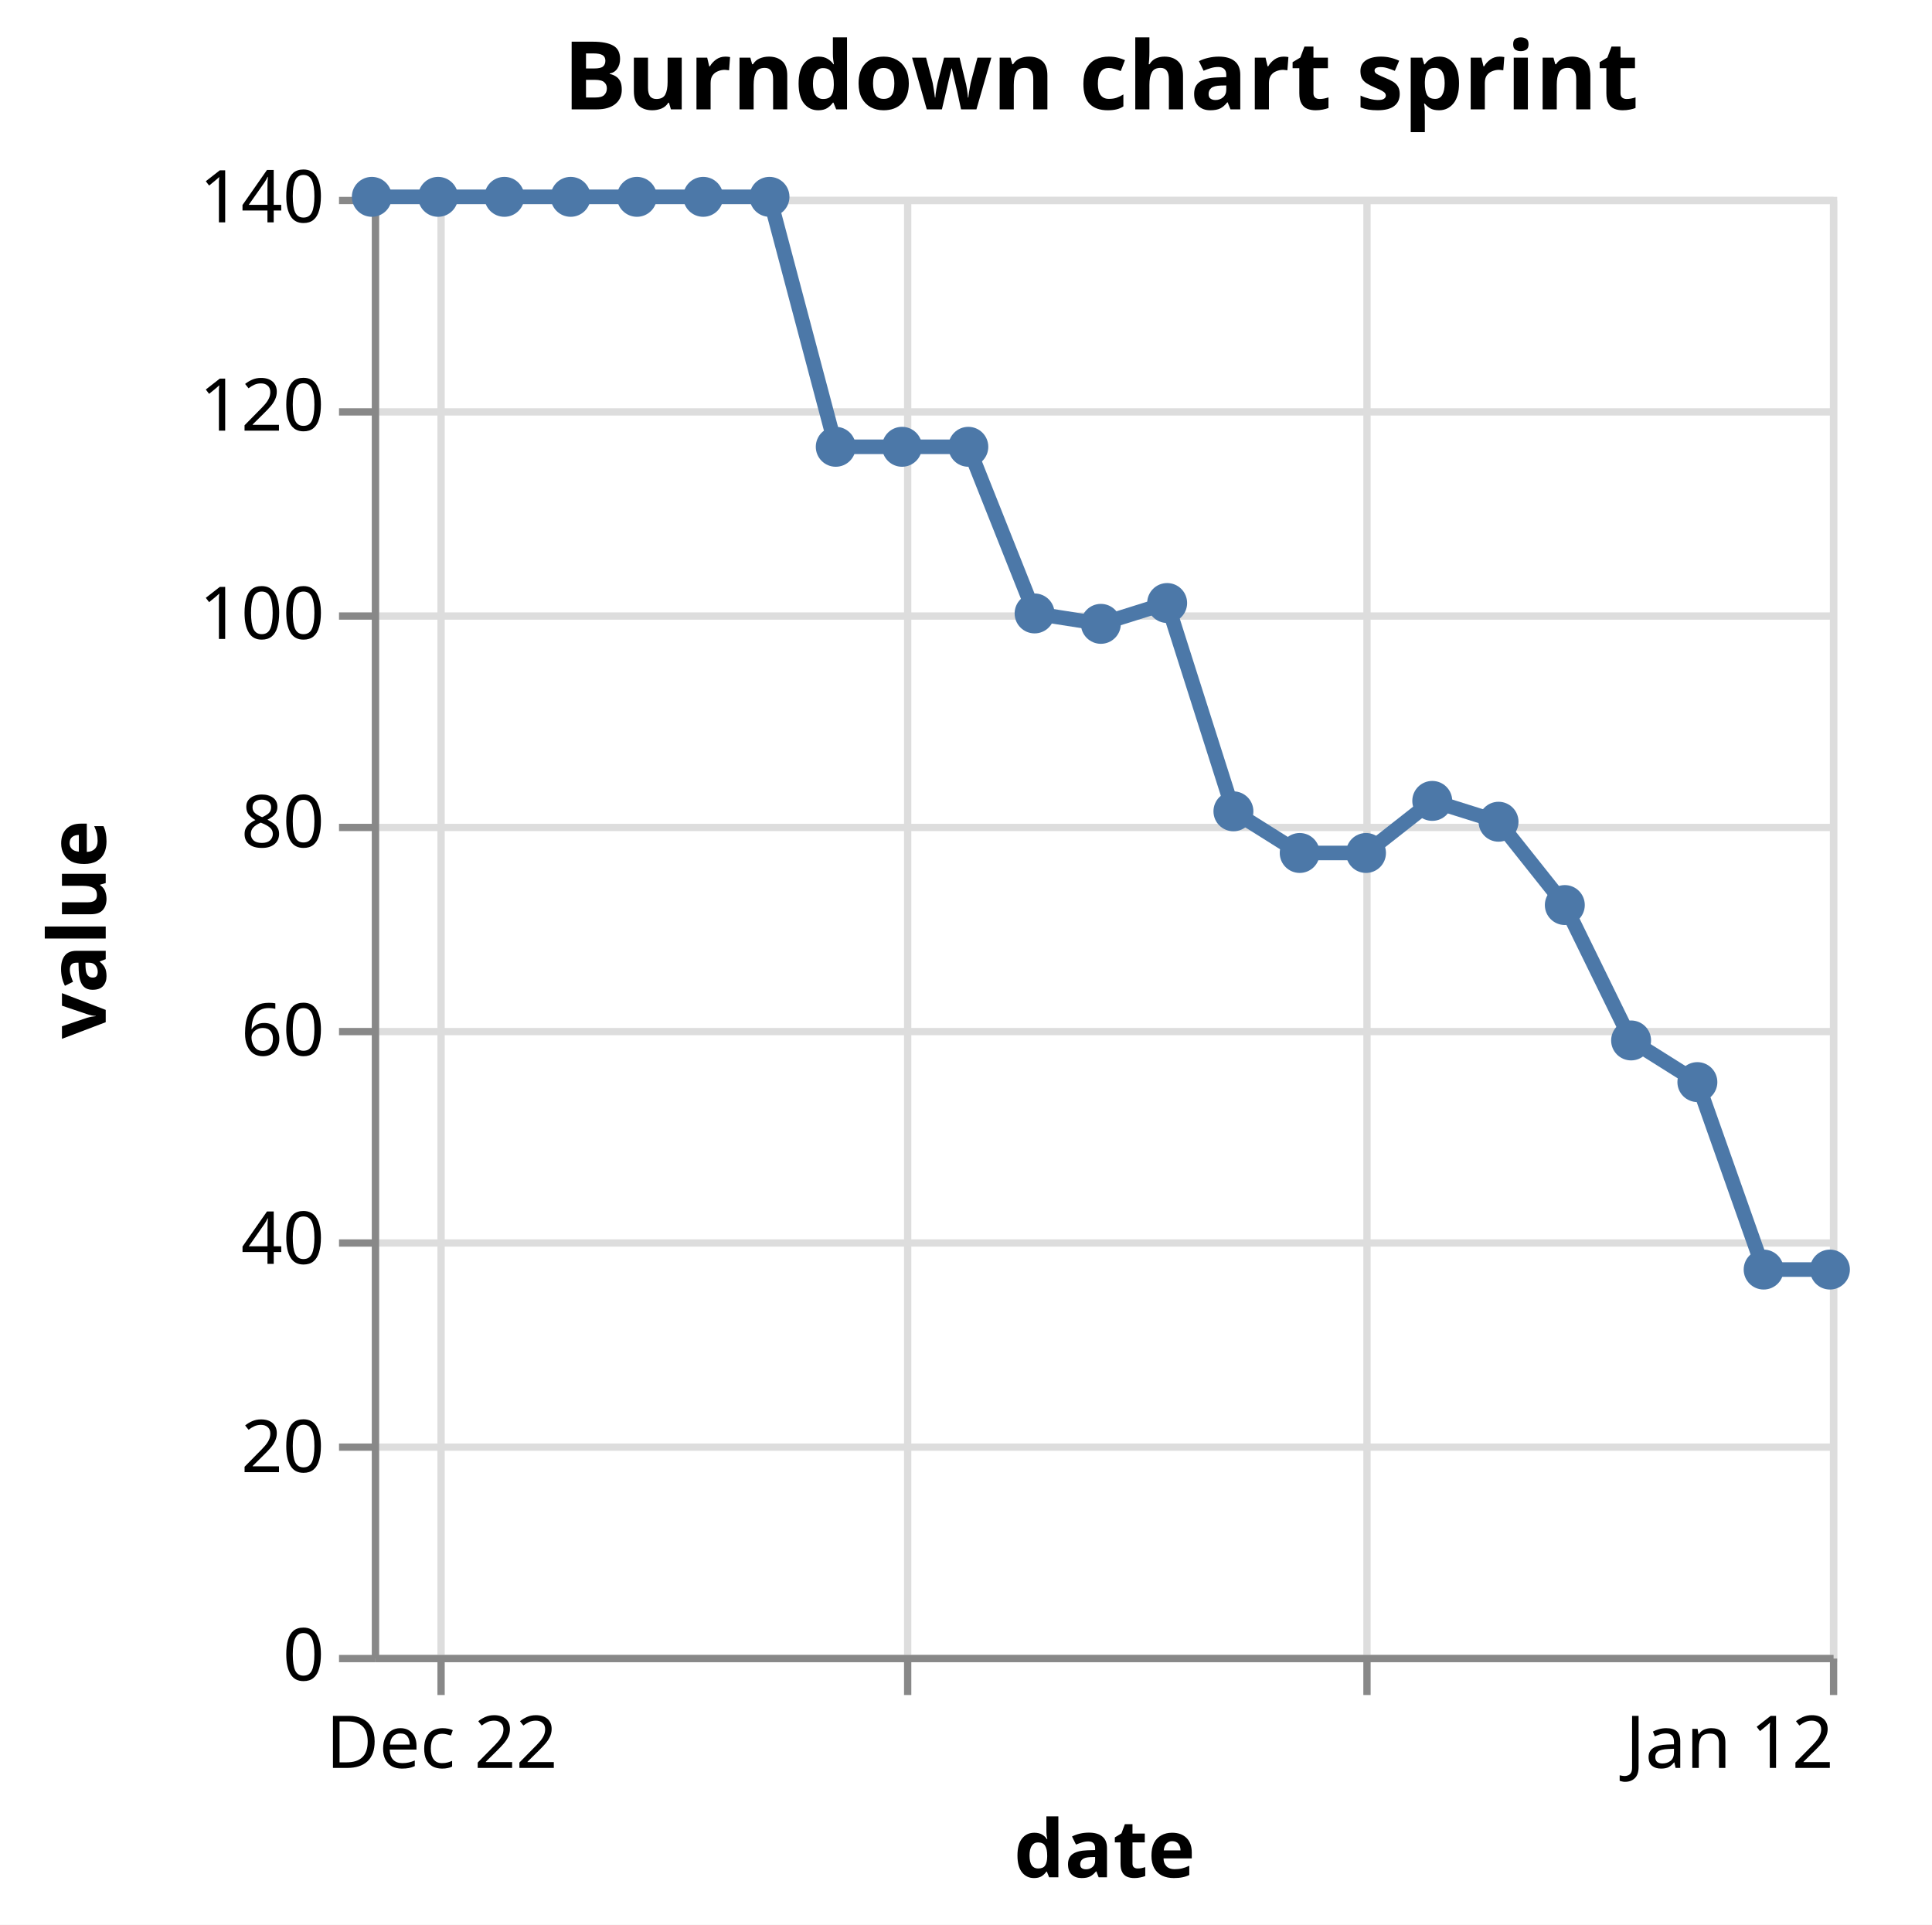
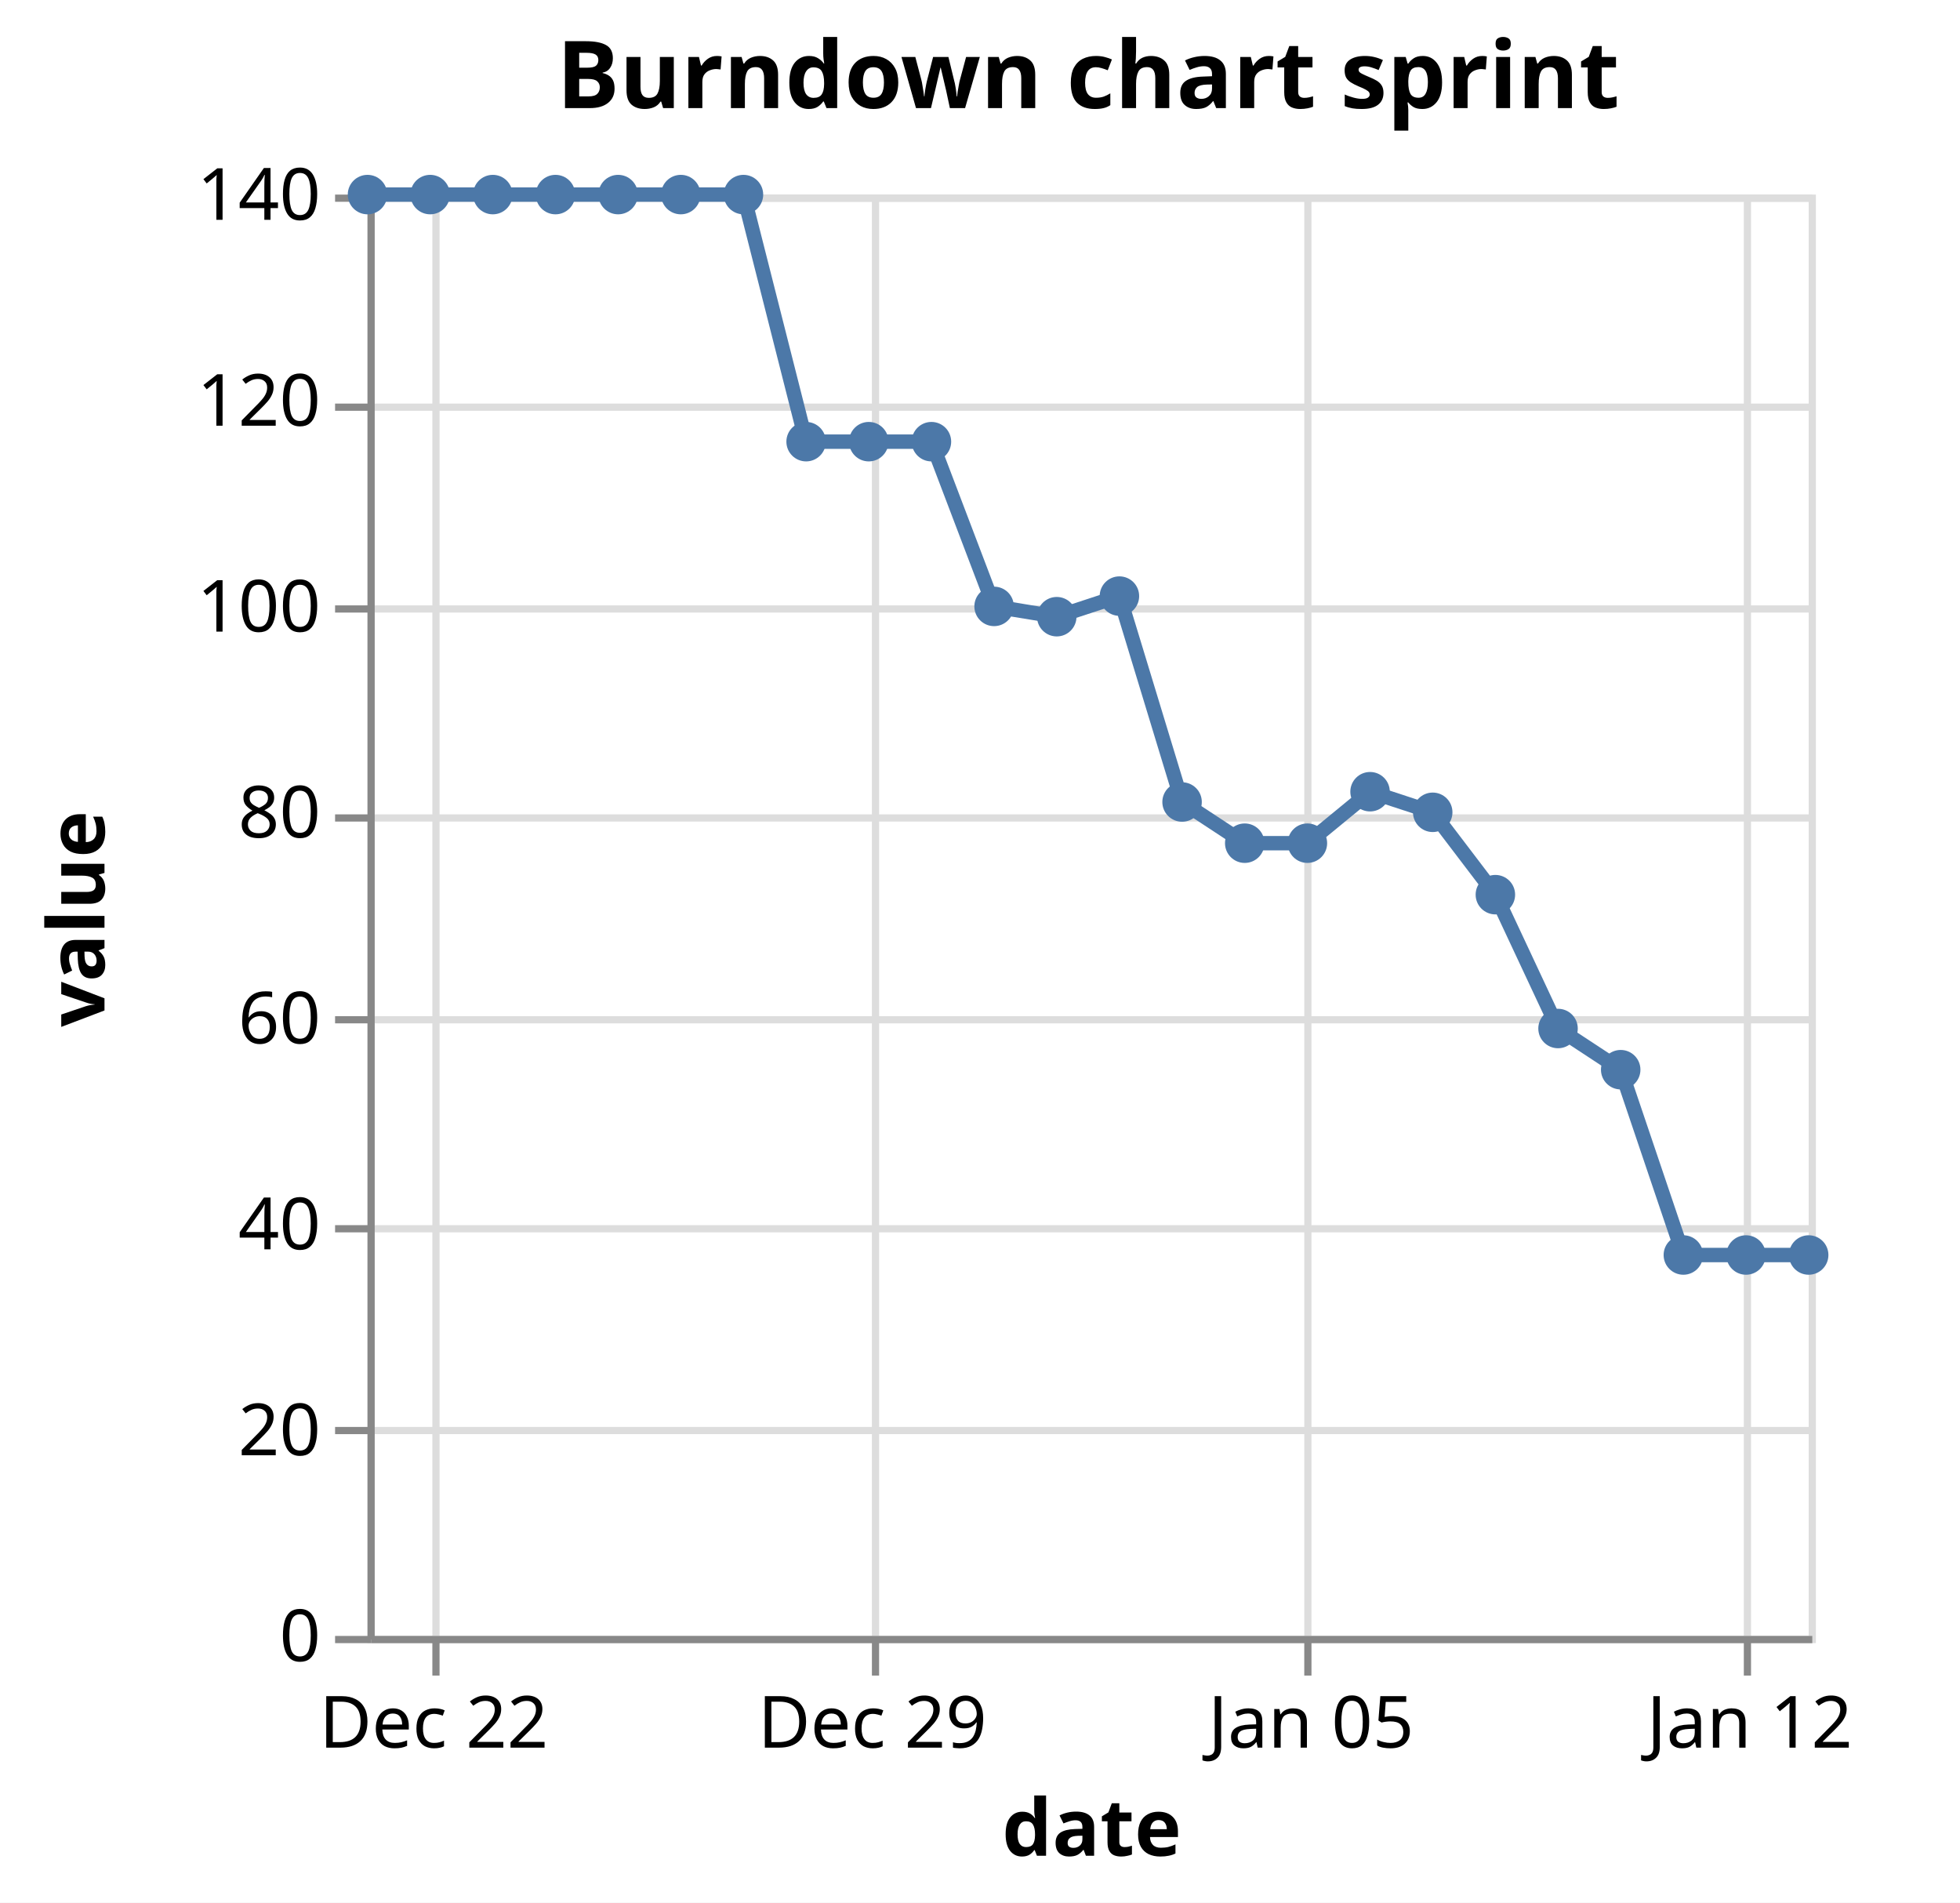
- <svg xmlns="http://www.w3.org/2000/svg" version="1.1" class="marks" width="265" height="264" viewBox="0 0 265 264">
-   <rect width="265" height="264" fill="white" />
+ <svg xmlns="http://www.w3.org/2000/svg" version="1.1" class="marks" width="272" height="264" viewBox="0 0 272 264">
+   <rect width="272" height="264" fill="white" />
  <g fill="none" stroke-miterlimit="10" transform="translate(51,27)">
    <g class="mark-group role-frame root" role="graphics-object" aria-roledescription="group mark container">
      <g transform="translate(0,0)">
        <path class="background" aria-hidden="true" d="M0.5,0.5h200v200h-200Z" stroke="#ddd" />
        <g>
          <g class="mark-group role-axis" aria-hidden="true">
            <g transform="translate(0.5,200.5)">
              <path class="background" aria-hidden="true" d="M0,0h0v0h0Z" pointer-events="none" />
              <g>
                <g class="mark-rule role-axis-grid" pointer-events="none">
                  <line transform="translate(9,-200)" x2="0" y2="200" stroke="#ddd" stroke-width="1" opacity="1" />
-                   <line transform="translate(73,-200)" x2="0" y2="200" stroke="#ddd" stroke-width="1" opacity="1" />
-                   <line transform="translate(136,-200)" x2="0" y2="200" stroke="#ddd" stroke-width="1" opacity="1" />
-                   <line transform="translate(200,-200)" x2="0" y2="200" stroke="#ddd" stroke-width="1" opacity="1" />
+                   <line transform="translate(70,-200)" x2="0" y2="200" stroke="#ddd" stroke-width="1" opacity="1" />
+                   <line transform="translate(130,-200)" x2="0" y2="200" stroke="#ddd" stroke-width="1" opacity="1" />
+                   <line transform="translate(191,-200)" x2="0" y2="200" stroke="#ddd" stroke-width="1" opacity="1" />
                </g>
              </g>
              <path class="foreground" aria-hidden="true" d="" pointer-events="none" display="none" />
            </g>
          </g>
          <g class="mark-group role-axis" aria-hidden="true">
            <g transform="translate(0.5,0.5)">
              <path class="background" aria-hidden="true" d="M0,0h0v0h0Z" pointer-events="none" />
              <g>
                <g class="mark-rule role-axis-grid" pointer-events="none">
                  <line transform="translate(0,200)" x2="200" y2="0" stroke="#ddd" stroke-width="1" opacity="1" />
                  <line transform="translate(0,171)" x2="200" y2="0" stroke="#ddd" stroke-width="1" opacity="1" />
                  <line transform="translate(0,143)" x2="200" y2="0" stroke="#ddd" stroke-width="1" opacity="1" />
                  <line transform="translate(0,114)" x2="200" y2="0" stroke="#ddd" stroke-width="1" opacity="1" />
                  <line transform="translate(0,86)" x2="200" y2="0" stroke="#ddd" stroke-width="1" opacity="1" />
                  <line transform="translate(0,57)" x2="200" y2="0" stroke="#ddd" stroke-width="1" opacity="1" />
                  <line transform="translate(0,29)" x2="200" y2="0" stroke="#ddd" stroke-width="1" opacity="1" />
                  <line transform="translate(0,0)" x2="200" y2="0" stroke="#ddd" stroke-width="1" opacity="1" />
                </g>
              </g>
              <path class="foreground" aria-hidden="true" d="" pointer-events="none" display="none" />
            </g>
          </g>
-           <g class="mark-group role-axis" role="graphics-symbol" aria-roledescription="axis" aria-label="X-axis titled 'date' for a time scale with values from December 21 to January 12">
+           <g class="mark-group role-axis" role="graphics-symbol" aria-roledescription="axis" aria-label="X-axis titled 'date' for a time scale with values from December 21 to January 13">
            <g transform="translate(0.5,200.5)">
              <path class="background" aria-hidden="true" d="M0,0h0v0h0Z" pointer-events="none" />
              <g>
                <g class="mark-rule role-axis-tick" pointer-events="none">
                  <line transform="translate(9,0)" x2="0" y2="5" stroke="#888" stroke-width="1" opacity="1" />
-                   <line transform="translate(73,0)" x2="0" y2="5" stroke="#888" stroke-width="1" opacity="1" />
-                   <line transform="translate(136,0)" x2="0" y2="5" stroke="#888" stroke-width="1" opacity="1" />
-                   <line transform="translate(200,0)" x2="0" y2="5" stroke="#888" stroke-width="1" opacity="1" />
+                   <line transform="translate(70,0)" x2="0" y2="5" stroke="#888" stroke-width="1" opacity="1" />
+                   <line transform="translate(130,0)" x2="0" y2="5" stroke="#888" stroke-width="1" opacity="1" />
+                   <line transform="translate(191,0)" x2="0" y2="5" stroke="#888" stroke-width="1" opacity="1" />
                </g>
                <g class="mark-text role-axis-label" pointer-events="none">
-                   <text text-anchor="middle" transform="translate(9.090909,15)" font-family="sans-serif" font-size="10px" fill="#000" opacity="1">Dec 22</text>
-                   <text text-anchor="middle" transform="translate(72.72727,15)" font-family="sans-serif" font-size="10px" fill="#000" opacity="0">Dec 29</text>
-                   <text text-anchor="middle" transform="translate(136.3636,15)" font-family="sans-serif" font-size="10px" fill="#000" opacity="0">Jan 05</text>
-                   <text text-anchor="end" transform="translate(200,15)" font-family="sans-serif" font-size="10px" fill="#000" opacity="1">Jan 12</text>
+                   <text text-anchor="middle" transform="translate(8.695652,15)" font-family="sans-serif" font-size="10px" fill="#000" opacity="1">Dec 22</text>
+                   <text text-anchor="middle" transform="translate(69.56522,15)" font-family="sans-serif" font-size="10px" fill="#000" opacity="1">Dec 29</text>
+                   <text text-anchor="middle" transform="translate(130.4348,15)" font-family="sans-serif" font-size="10px" fill="#000" opacity="1">Jan 05</text>
+                   <text text-anchor="middle" transform="translate(191.3043,15)" font-family="sans-serif" font-size="10px" fill="#000" opacity="1">Jan 12</text>
                </g>
                <g class="mark-rule role-axis-domain" pointer-events="none">
                  <line transform="translate(0,0)" x2="200" y2="0" stroke="#888" stroke-width="1" opacity="1" />
                </g>
                <g class="mark-text role-axis-title" pointer-events="none">
                  <text text-anchor="middle" transform="translate(100,30)" font-family="sans-serif" font-size="11px" font-weight="bold" fill="#000" opacity="1">date</text>
                </g>
              </g>
              <path class="foreground" aria-hidden="true" d="" pointer-events="none" display="none" />
            </g>
          </g>
          <g class="mark-group role-axis" role="graphics-symbol" aria-roledescription="axis" aria-label="Y-axis titled 'value' for a linear scale with values from 0 to 140">
            <g transform="translate(0.5,0.5)">
              <path class="background" aria-hidden="true" d="M0,0h0v0h0Z" pointer-events="none" />
              <g>
                <g class="mark-rule role-axis-tick" pointer-events="none">
                  <line transform="translate(0,200)" x2="-5" y2="0" stroke="#888" stroke-width="1" opacity="1" />
                  <line transform="translate(0,171)" x2="-5" y2="0" stroke="#888" stroke-width="1" opacity="1" />
                  <line transform="translate(0,143)" x2="-5" y2="0" stroke="#888" stroke-width="1" opacity="1" />
                  <line transform="translate(0,114)" x2="-5" y2="0" stroke="#888" stroke-width="1" opacity="1" />
                  <line transform="translate(0,86)" x2="-5" y2="0" stroke="#888" stroke-width="1" opacity="1" />
                  <line transform="translate(0,57)" x2="-5" y2="0" stroke="#888" stroke-width="1" opacity="1" />
                  <line transform="translate(0,29)" x2="-5" y2="0" stroke="#888" stroke-width="1" opacity="1" />
                  <line transform="translate(0,0)" x2="-5" y2="0" stroke="#888" stroke-width="1" opacity="1" />
                </g>
                <g class="mark-text role-axis-label" pointer-events="none">
                  <text text-anchor="end" transform="translate(-7,203)" font-family="sans-serif" font-size="10px" fill="#000" opacity="1">0</text>
                  <text text-anchor="end" transform="translate(-7,174.4286)" font-family="sans-serif" font-size="10px" fill="#000" opacity="1">20</text>
                  <text text-anchor="end" transform="translate(-7,145.8571)" font-family="sans-serif" font-size="10px" fill="#000" opacity="1">40</text>
                  <text text-anchor="end" transform="translate(-7,117.2857)" font-family="sans-serif" font-size="10px" fill="#000" opacity="1">60</text>
                  <text text-anchor="end" transform="translate(-7,88.71429)" font-family="sans-serif" font-size="10px" fill="#000" opacity="1">80</text>
                  <text text-anchor="end" transform="translate(-7,60.14286)" font-family="sans-serif" font-size="10px" fill="#000" opacity="1">100</text>
                  <text text-anchor="end" transform="translate(-7,31.57143)" font-family="sans-serif" font-size="10px" fill="#000" opacity="1">120</text>
                  <text text-anchor="end" transform="translate(-7,3)" font-family="sans-serif" font-size="10px" fill="#000" opacity="1">140</text>
                </g>
                <g class="mark-rule role-axis-domain" pointer-events="none">
                  <line transform="translate(0,200)" x2="0" y2="-200" stroke="#888" stroke-width="1" opacity="1" />
                </g>
                <g class="mark-text role-axis-title" pointer-events="none">
                  <text text-anchor="middle" transform="translate(-35,100) rotate(-90) translate(0,-2)" font-family="sans-serif" font-size="11px" font-weight="bold" fill="#000" opacity="1">value</text>
                </g>
              </g>
              <path class="foreground" aria-hidden="true" d="" pointer-events="none" display="none" />
            </g>
          </g>
          <g class="mark-line role-mark layer_0_layer_0_marks" role="graphics-object" aria-roledescription="line mark container">
-             <path aria-label="date: Dec 21; value: 140" role="graphics-symbol" aria-roledescription="line mark" d="M0,0L9.091,0L18.182,0L27.273,0L36.364,0L45.455,0L54.545,0L63.636,34.286L72.727,34.286L81.818,34.286L90.909,57.143L100,58.571L109.091,55.714L118.182,84.286L127.273,90L136.364,90L145.455,82.857L154.545,85.714L163.636,97.143L172.727,115.714L181.818,121.429L190.909,147.143L200,147.143" stroke="#4c78a8" stroke-width="2" />
+             <path aria-label="date: Dec 21; value: 140" role="graphics-symbol" aria-roledescription="line mark" d="M0,0L8.696,0L17.391,0L26.087,0L34.783,0L43.478,0L52.174,0L60.87,34.286L69.565,34.286L78.261,34.286L86.957,57.143L95.652,58.571L104.348,55.714L113.043,84.286L121.739,90L130.435,90L139.13,82.857L147.826,85.714L156.522,97.143L165.217,115.714L173.913,121.429L182.609,147.143L191.304,147.143L200,147.143" stroke="#4c78a8" stroke-width="2" />
          </g>
          <g class="mark-symbol role-mark layer_0_layer_1_marks" role="graphics-object" aria-roledescription="symbol mark container">
            <path aria-label="date: Dec 21; value: 140" role="graphics-symbol" aria-roledescription="point" transform="translate(0,0)" d="M2.739,0A2.739,2.739,0,1,1,-2.739,0A2.739,2.739,0,1,1,2.739,0" fill="#4c78a8" stroke-width="2" opacity="1" />
-             <path aria-label="date: Dec 22; value: 140" role="graphics-symbol" aria-roledescription="point" transform="translate(9.090909,0)" d="M2.739,0A2.739,2.739,0,1,1,-2.739,0A2.739,2.739,0,1,1,2.739,0" fill="#4c78a8" stroke-width="2" opacity="1" />
-             <path aria-label="date: Dec 23; value: 140" role="graphics-symbol" aria-roledescription="point" transform="translate(18.18182,0)" d="M2.739,0A2.739,2.739,0,1,1,-2.739,0A2.739,2.739,0,1,1,2.739,0" fill="#4c78a8" stroke-width="2" opacity="1" />
-             <path aria-label="date: Dec 24; value: 140" role="graphics-symbol" aria-roledescription="point" transform="translate(27.27273,0)" d="M2.739,0A2.739,2.739,0,1,1,-2.739,0A2.739,2.739,0,1,1,2.739,0" fill="#4c78a8" stroke-width="2" opacity="1" />
-             <path aria-label="date: Dec 25; value: 140" role="graphics-symbol" aria-roledescription="point" transform="translate(36.36364,0)" d="M2.739,0A2.739,2.739,0,1,1,-2.739,0A2.739,2.739,0,1,1,2.739,0" fill="#4c78a8" stroke-width="2" opacity="1" />
-             <path aria-label="date: Dec 26; value: 140" role="graphics-symbol" aria-roledescription="point" transform="translate(45.45455,0)" d="M2.739,0A2.739,2.739,0,1,1,-2.739,0A2.739,2.739,0,1,1,2.739,0" fill="#4c78a8" stroke-width="2" opacity="1" />
-             <path aria-label="date: Dec 27; value: 140" role="graphics-symbol" aria-roledescription="point" transform="translate(54.54545,0)" d="M2.739,0A2.739,2.739,0,1,1,-2.739,0A2.739,2.739,0,1,1,2.739,0" fill="#4c78a8" stroke-width="2" opacity="1" />
-             <path aria-label="date: Dec 28; value: 116" role="graphics-symbol" aria-roledescription="point" transform="translate(63.63636,34.28571)" d="M2.739,0A2.739,2.739,0,1,1,-2.739,0A2.739,2.739,0,1,1,2.739,0" fill="#4c78a8" stroke-width="2" opacity="1" />
-             <path aria-label="date: Dec 29; value: 116" role="graphics-symbol" aria-roledescription="point" transform="translate(72.72727,34.28571)" d="M2.739,0A2.739,2.739,0,1,1,-2.739,0A2.739,2.739,0,1,1,2.739,0" fill="#4c78a8" stroke-width="2" opacity="1" />
-             <path aria-label="date: Dec 30; value: 116" role="graphics-symbol" aria-roledescription="point" transform="translate(81.81818,34.28571)" d="M2.739,0A2.739,2.739,0,1,1,-2.739,0A2.739,2.739,0,1,1,2.739,0" fill="#4c78a8" stroke-width="2" opacity="1" />
-             <path aria-label="date: Dec 31; value: 100" role="graphics-symbol" aria-roledescription="point" transform="translate(90.90909,57.14286)" d="M2.739,0A2.739,2.739,0,1,1,-2.739,0A2.739,2.739,0,1,1,2.739,0" fill="#4c78a8" stroke-width="2" opacity="1" />
-             <path aria-label="date: Jan 01; value: 99" role="graphics-symbol" aria-roledescription="point" transform="translate(100,58.57143)" d="M2.739,0A2.739,2.739,0,1,1,-2.739,0A2.739,2.739,0,1,1,2.739,0" fill="#4c78a8" stroke-width="2" opacity="1" />
-             <path aria-label="date: Jan 02; value: 101" role="graphics-symbol" aria-roledescription="point" transform="translate(109.0909,55.71429)" d="M2.739,0A2.739,2.739,0,1,1,-2.739,0A2.739,2.739,0,1,1,2.739,0" fill="#4c78a8" stroke-width="2" opacity="1" />
-             <path aria-label="date: Jan 03; value: 81" role="graphics-symbol" aria-roledescription="point" transform="translate(118.1818,84.28571)" d="M2.739,0A2.739,2.739,0,1,1,-2.739,0A2.739,2.739,0,1,1,2.739,0" fill="#4c78a8" stroke-width="2" opacity="1" />
-             <path aria-label="date: Jan 04; value: 77" role="graphics-symbol" aria-roledescription="point" transform="translate(127.2727,90)" d="M2.739,0A2.739,2.739,0,1,1,-2.739,0A2.739,2.739,0,1,1,2.739,0" fill="#4c78a8" stroke-width="2" opacity="1" />
-             <path aria-label="date: Jan 05; value: 77" role="graphics-symbol" aria-roledescription="point" transform="translate(136.3636,90)" d="M2.739,0A2.739,2.739,0,1,1,-2.739,0A2.739,2.739,0,1,1,2.739,0" fill="#4c78a8" stroke-width="2" opacity="1" />
-             <path aria-label="date: Jan 06; value: 82" role="graphics-symbol" aria-roledescription="point" transform="translate(145.4545,82.85714)" d="M2.739,0A2.739,2.739,0,1,1,-2.739,0A2.739,2.739,0,1,1,2.739,0" fill="#4c78a8" stroke-width="2" opacity="1" />
-             <path aria-label="date: Jan 07; value: 80" role="graphics-symbol" aria-roledescription="point" transform="translate(154.5455,85.71429)" d="M2.739,0A2.739,2.739,0,1,1,-2.739,0A2.739,2.739,0,1,1,2.739,0" fill="#4c78a8" stroke-width="2" opacity="1" />
-             <path aria-label="date: Jan 08; value: 72" role="graphics-symbol" aria-roledescription="point" transform="translate(163.6364,97.14286)" d="M2.739,0A2.739,2.739,0,1,1,-2.739,0A2.739,2.739,0,1,1,2.739,0" fill="#4c78a8" stroke-width="2" opacity="1" />
-             <path aria-label="date: Jan 09; value: 59" role="graphics-symbol" aria-roledescription="point" transform="translate(172.7273,115.7143)" d="M2.739,0A2.739,2.739,0,1,1,-2.739,0A2.739,2.739,0,1,1,2.739,0" fill="#4c78a8" stroke-width="2" opacity="1" />
-             <path aria-label="date: Jan 10; value: 55" role="graphics-symbol" aria-roledescription="point" transform="translate(181.8182,121.4286)" d="M2.739,0A2.739,2.739,0,1,1,-2.739,0A2.739,2.739,0,1,1,2.739,0" fill="#4c78a8" stroke-width="2" opacity="1" />
-             <path aria-label="date: Jan 11; value: 37" role="graphics-symbol" aria-roledescription="point" transform="translate(190.9091,147.1429)" d="M2.739,0A2.739,2.739,0,1,1,-2.739,0A2.739,2.739,0,1,1,2.739,0" fill="#4c78a8" stroke-width="2" opacity="1" />
-             <path aria-label="date: Jan 12; value: 37" role="graphics-symbol" aria-roledescription="point" transform="translate(200,147.1429)" d="M2.739,0A2.739,2.739,0,1,1,-2.739,0A2.739,2.739,0,1,1,2.739,0" fill="#4c78a8" stroke-width="2" opacity="1" />
+             <path aria-label="date: Dec 22; value: 140" role="graphics-symbol" aria-roledescription="point" transform="translate(8.695652,0)" d="M2.739,0A2.739,2.739,0,1,1,-2.739,0A2.739,2.739,0,1,1,2.739,0" fill="#4c78a8" stroke-width="2" opacity="1" />
+             <path aria-label="date: Dec 23; value: 140" role="graphics-symbol" aria-roledescription="point" transform="translate(17.3913,0)" d="M2.739,0A2.739,2.739,0,1,1,-2.739,0A2.739,2.739,0,1,1,2.739,0" fill="#4c78a8" stroke-width="2" opacity="1" />
+             <path aria-label="date: Dec 24; value: 140" role="graphics-symbol" aria-roledescription="point" transform="translate(26.08696,0)" d="M2.739,0A2.739,2.739,0,1,1,-2.739,0A2.739,2.739,0,1,1,2.739,0" fill="#4c78a8" stroke-width="2" opacity="1" />
+             <path aria-label="date: Dec 25; value: 140" role="graphics-symbol" aria-roledescription="point" transform="translate(34.78261,0)" d="M2.739,0A2.739,2.739,0,1,1,-2.739,0A2.739,2.739,0,1,1,2.739,0" fill="#4c78a8" stroke-width="2" opacity="1" />
+             <path aria-label="date: Dec 26; value: 140" role="graphics-symbol" aria-roledescription="point" transform="translate(43.47826,0)" d="M2.739,0A2.739,2.739,0,1,1,-2.739,0A2.739,2.739,0,1,1,2.739,0" fill="#4c78a8" stroke-width="2" opacity="1" />
+             <path aria-label="date: Dec 27; value: 140" role="graphics-symbol" aria-roledescription="point" transform="translate(52.17391,0)" d="M2.739,0A2.739,2.739,0,1,1,-2.739,0A2.739,2.739,0,1,1,2.739,0" fill="#4c78a8" stroke-width="2" opacity="1" />
+             <path aria-label="date: Dec 28; value: 116" role="graphics-symbol" aria-roledescription="point" transform="translate(60.86957,34.28571)" d="M2.739,0A2.739,2.739,0,1,1,-2.739,0A2.739,2.739,0,1,1,2.739,0" fill="#4c78a8" stroke-width="2" opacity="1" />
+             <path aria-label="date: Dec 29; value: 116" role="graphics-symbol" aria-roledescription="point" transform="translate(69.56522,34.28571)" d="M2.739,0A2.739,2.739,0,1,1,-2.739,0A2.739,2.739,0,1,1,2.739,0" fill="#4c78a8" stroke-width="2" opacity="1" />
+             <path aria-label="date: Dec 30; value: 116" role="graphics-symbol" aria-roledescription="point" transform="translate(78.26087,34.28571)" d="M2.739,0A2.739,2.739,0,1,1,-2.739,0A2.739,2.739,0,1,1,2.739,0" fill="#4c78a8" stroke-width="2" opacity="1" />
+             <path aria-label="date: Dec 31; value: 100" role="graphics-symbol" aria-roledescription="point" transform="translate(86.95652,57.14286)" d="M2.739,0A2.739,2.739,0,1,1,-2.739,0A2.739,2.739,0,1,1,2.739,0" fill="#4c78a8" stroke-width="2" opacity="1" />
+             <path aria-label="date: Jan 01; value: 99" role="graphics-symbol" aria-roledescription="point" transform="translate(95.65217,58.57143)" d="M2.739,0A2.739,2.739,0,1,1,-2.739,0A2.739,2.739,0,1,1,2.739,0" fill="#4c78a8" stroke-width="2" opacity="1" />
+             <path aria-label="date: Jan 02; value: 101" role="graphics-symbol" aria-roledescription="point" transform="translate(104.3478,55.71429)" d="M2.739,0A2.739,2.739,0,1,1,-2.739,0A2.739,2.739,0,1,1,2.739,0" fill="#4c78a8" stroke-width="2" opacity="1" />
+             <path aria-label="date: Jan 03; value: 81" role="graphics-symbol" aria-roledescription="point" transform="translate(113.0435,84.28571)" d="M2.739,0A2.739,2.739,0,1,1,-2.739,0A2.739,2.739,0,1,1,2.739,0" fill="#4c78a8" stroke-width="2" opacity="1" />
+             <path aria-label="date: Jan 04; value: 77" role="graphics-symbol" aria-roledescription="point" transform="translate(121.7391,90)" d="M2.739,0A2.739,2.739,0,1,1,-2.739,0A2.739,2.739,0,1,1,2.739,0" fill="#4c78a8" stroke-width="2" opacity="1" />
+             <path aria-label="date: Jan 05; value: 77" role="graphics-symbol" aria-roledescription="point" transform="translate(130.4348,90)" d="M2.739,0A2.739,2.739,0,1,1,-2.739,0A2.739,2.739,0,1,1,2.739,0" fill="#4c78a8" stroke-width="2" opacity="1" />
+             <path aria-label="date: Jan 06; value: 82" role="graphics-symbol" aria-roledescription="point" transform="translate(139.1304,82.85714)" d="M2.739,0A2.739,2.739,0,1,1,-2.739,0A2.739,2.739,0,1,1,2.739,0" fill="#4c78a8" stroke-width="2" opacity="1" />
+             <path aria-label="date: Jan 07; value: 80" role="graphics-symbol" aria-roledescription="point" transform="translate(147.8261,85.71429)" d="M2.739,0A2.739,2.739,0,1,1,-2.739,0A2.739,2.739,0,1,1,2.739,0" fill="#4c78a8" stroke-width="2" opacity="1" />
+             <path aria-label="date: Jan 08; value: 72" role="graphics-symbol" aria-roledescription="point" transform="translate(156.5217,97.14286)" d="M2.739,0A2.739,2.739,0,1,1,-2.739,0A2.739,2.739,0,1,1,2.739,0" fill="#4c78a8" stroke-width="2" opacity="1" />
+             <path aria-label="date: Jan 09; value: 59" role="graphics-symbol" aria-roledescription="point" transform="translate(165.2174,115.7143)" d="M2.739,0A2.739,2.739,0,1,1,-2.739,0A2.739,2.739,0,1,1,2.739,0" fill="#4c78a8" stroke-width="2" opacity="1" />
+             <path aria-label="date: Jan 10; value: 55" role="graphics-symbol" aria-roledescription="point" transform="translate(173.913,121.4286)" d="M2.739,0A2.739,2.739,0,1,1,-2.739,0A2.739,2.739,0,1,1,2.739,0" fill="#4c78a8" stroke-width="2" opacity="1" />
+             <path aria-label="date: Jan 11; value: 37" role="graphics-symbol" aria-roledescription="point" transform="translate(182.6087,147.1429)" d="M2.739,0A2.739,2.739,0,1,1,-2.739,0A2.739,2.739,0,1,1,2.739,0" fill="#4c78a8" stroke-width="2" opacity="1" />
+             <path aria-label="date: Jan 12; value: 37" role="graphics-symbol" aria-roledescription="point" transform="translate(191.3043,147.1429)" d="M2.739,0A2.739,2.739,0,1,1,-2.739,0A2.739,2.739,0,1,1,2.739,0" fill="#4c78a8" stroke-width="2" opacity="1" />
+             <path aria-label="date: Jan 13; value: 37" role="graphics-symbol" aria-roledescription="point" transform="translate(200,147.1429)" d="M2.739,0A2.739,2.739,0,1,1,-2.739,0A2.739,2.739,0,1,1,2.739,0" fill="#4c78a8" stroke-width="2" opacity="1" />
          </g>
          <g class="mark-group role-title">
            <g transform="translate(100,-22)">
              <path class="background" aria-hidden="true" d="M0,0h0v0h0Z" pointer-events="none" />
              <g>
                <g class="mark-text role-title-text" role="graphics-symbol" aria-roledescription="title" aria-label="Title text 'Burndown chart sprint'" pointer-events="none">
                  <text text-anchor="middle" transform="translate(0,10)" font-family="sans-serif" font-size="13px" font-weight="bold" fill="#000" opacity="1">Burndown chart sprint</text>
                </g>
              </g>
              <path class="foreground" aria-hidden="true" d="" pointer-events="none" display="none" />
            </g>
          </g>
        </g>
        <path class="foreground" aria-hidden="true" d="" display="none" />
      </g>
    </g>
  </g>
</svg>
